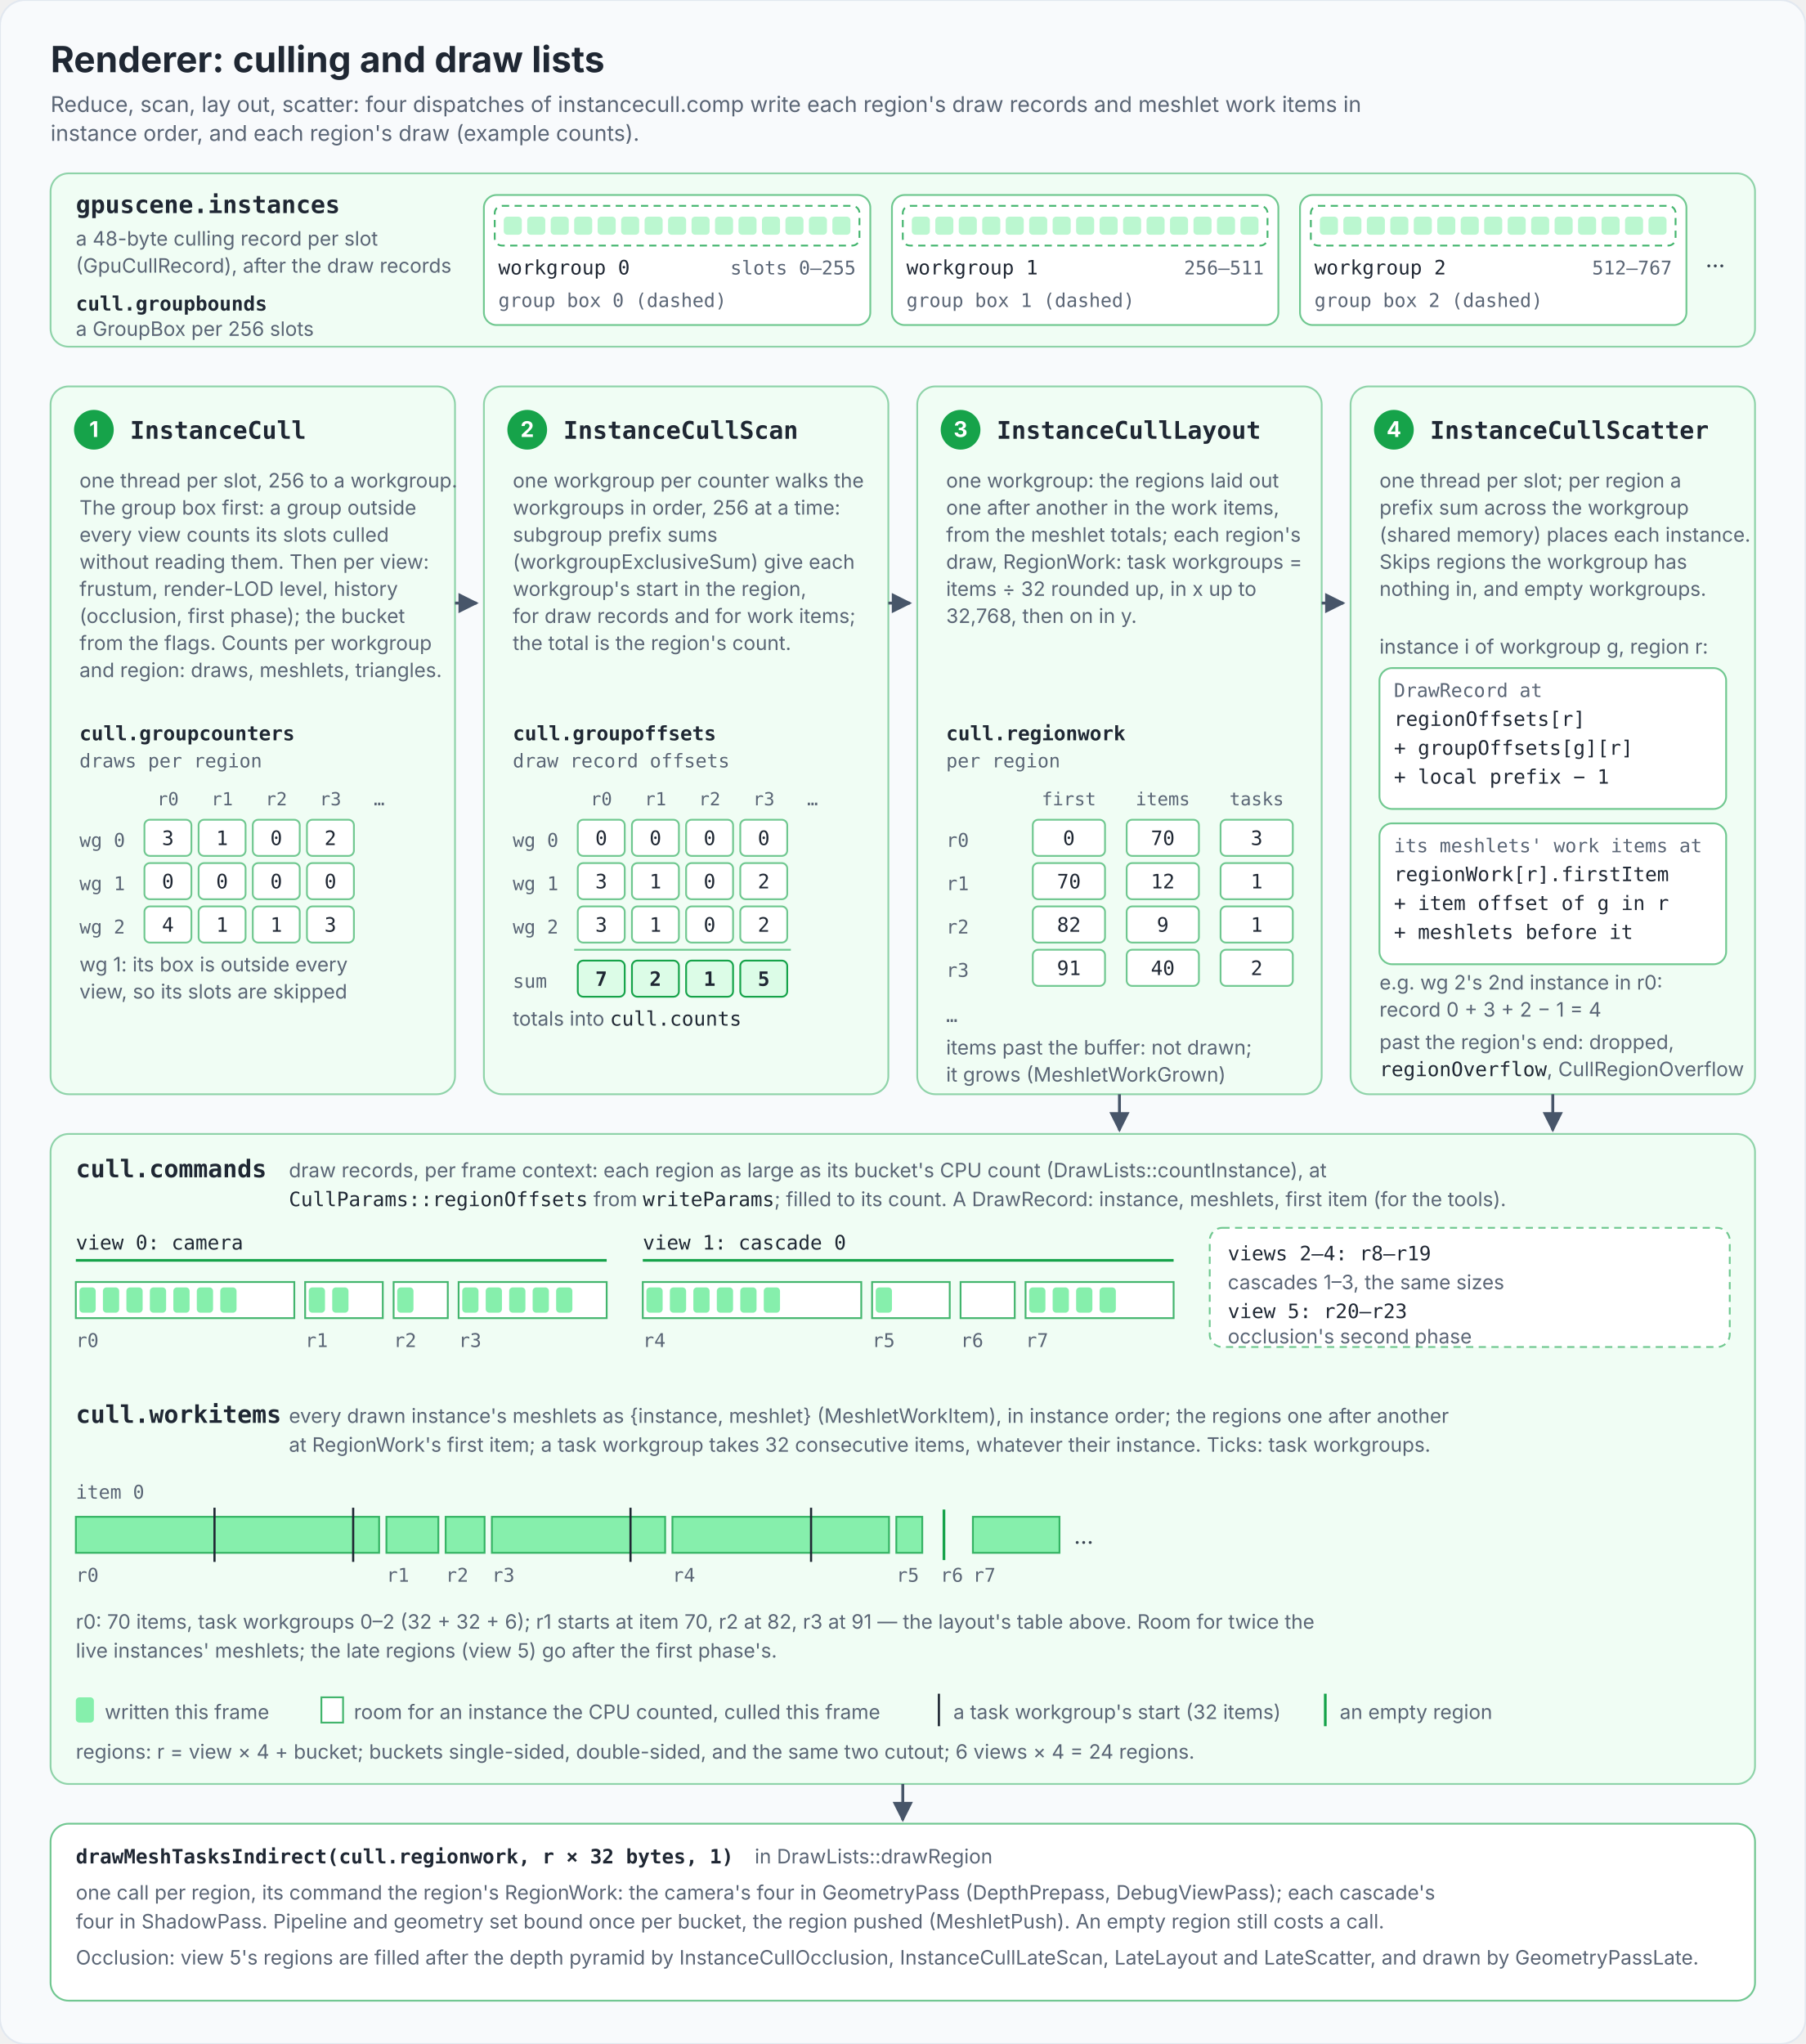
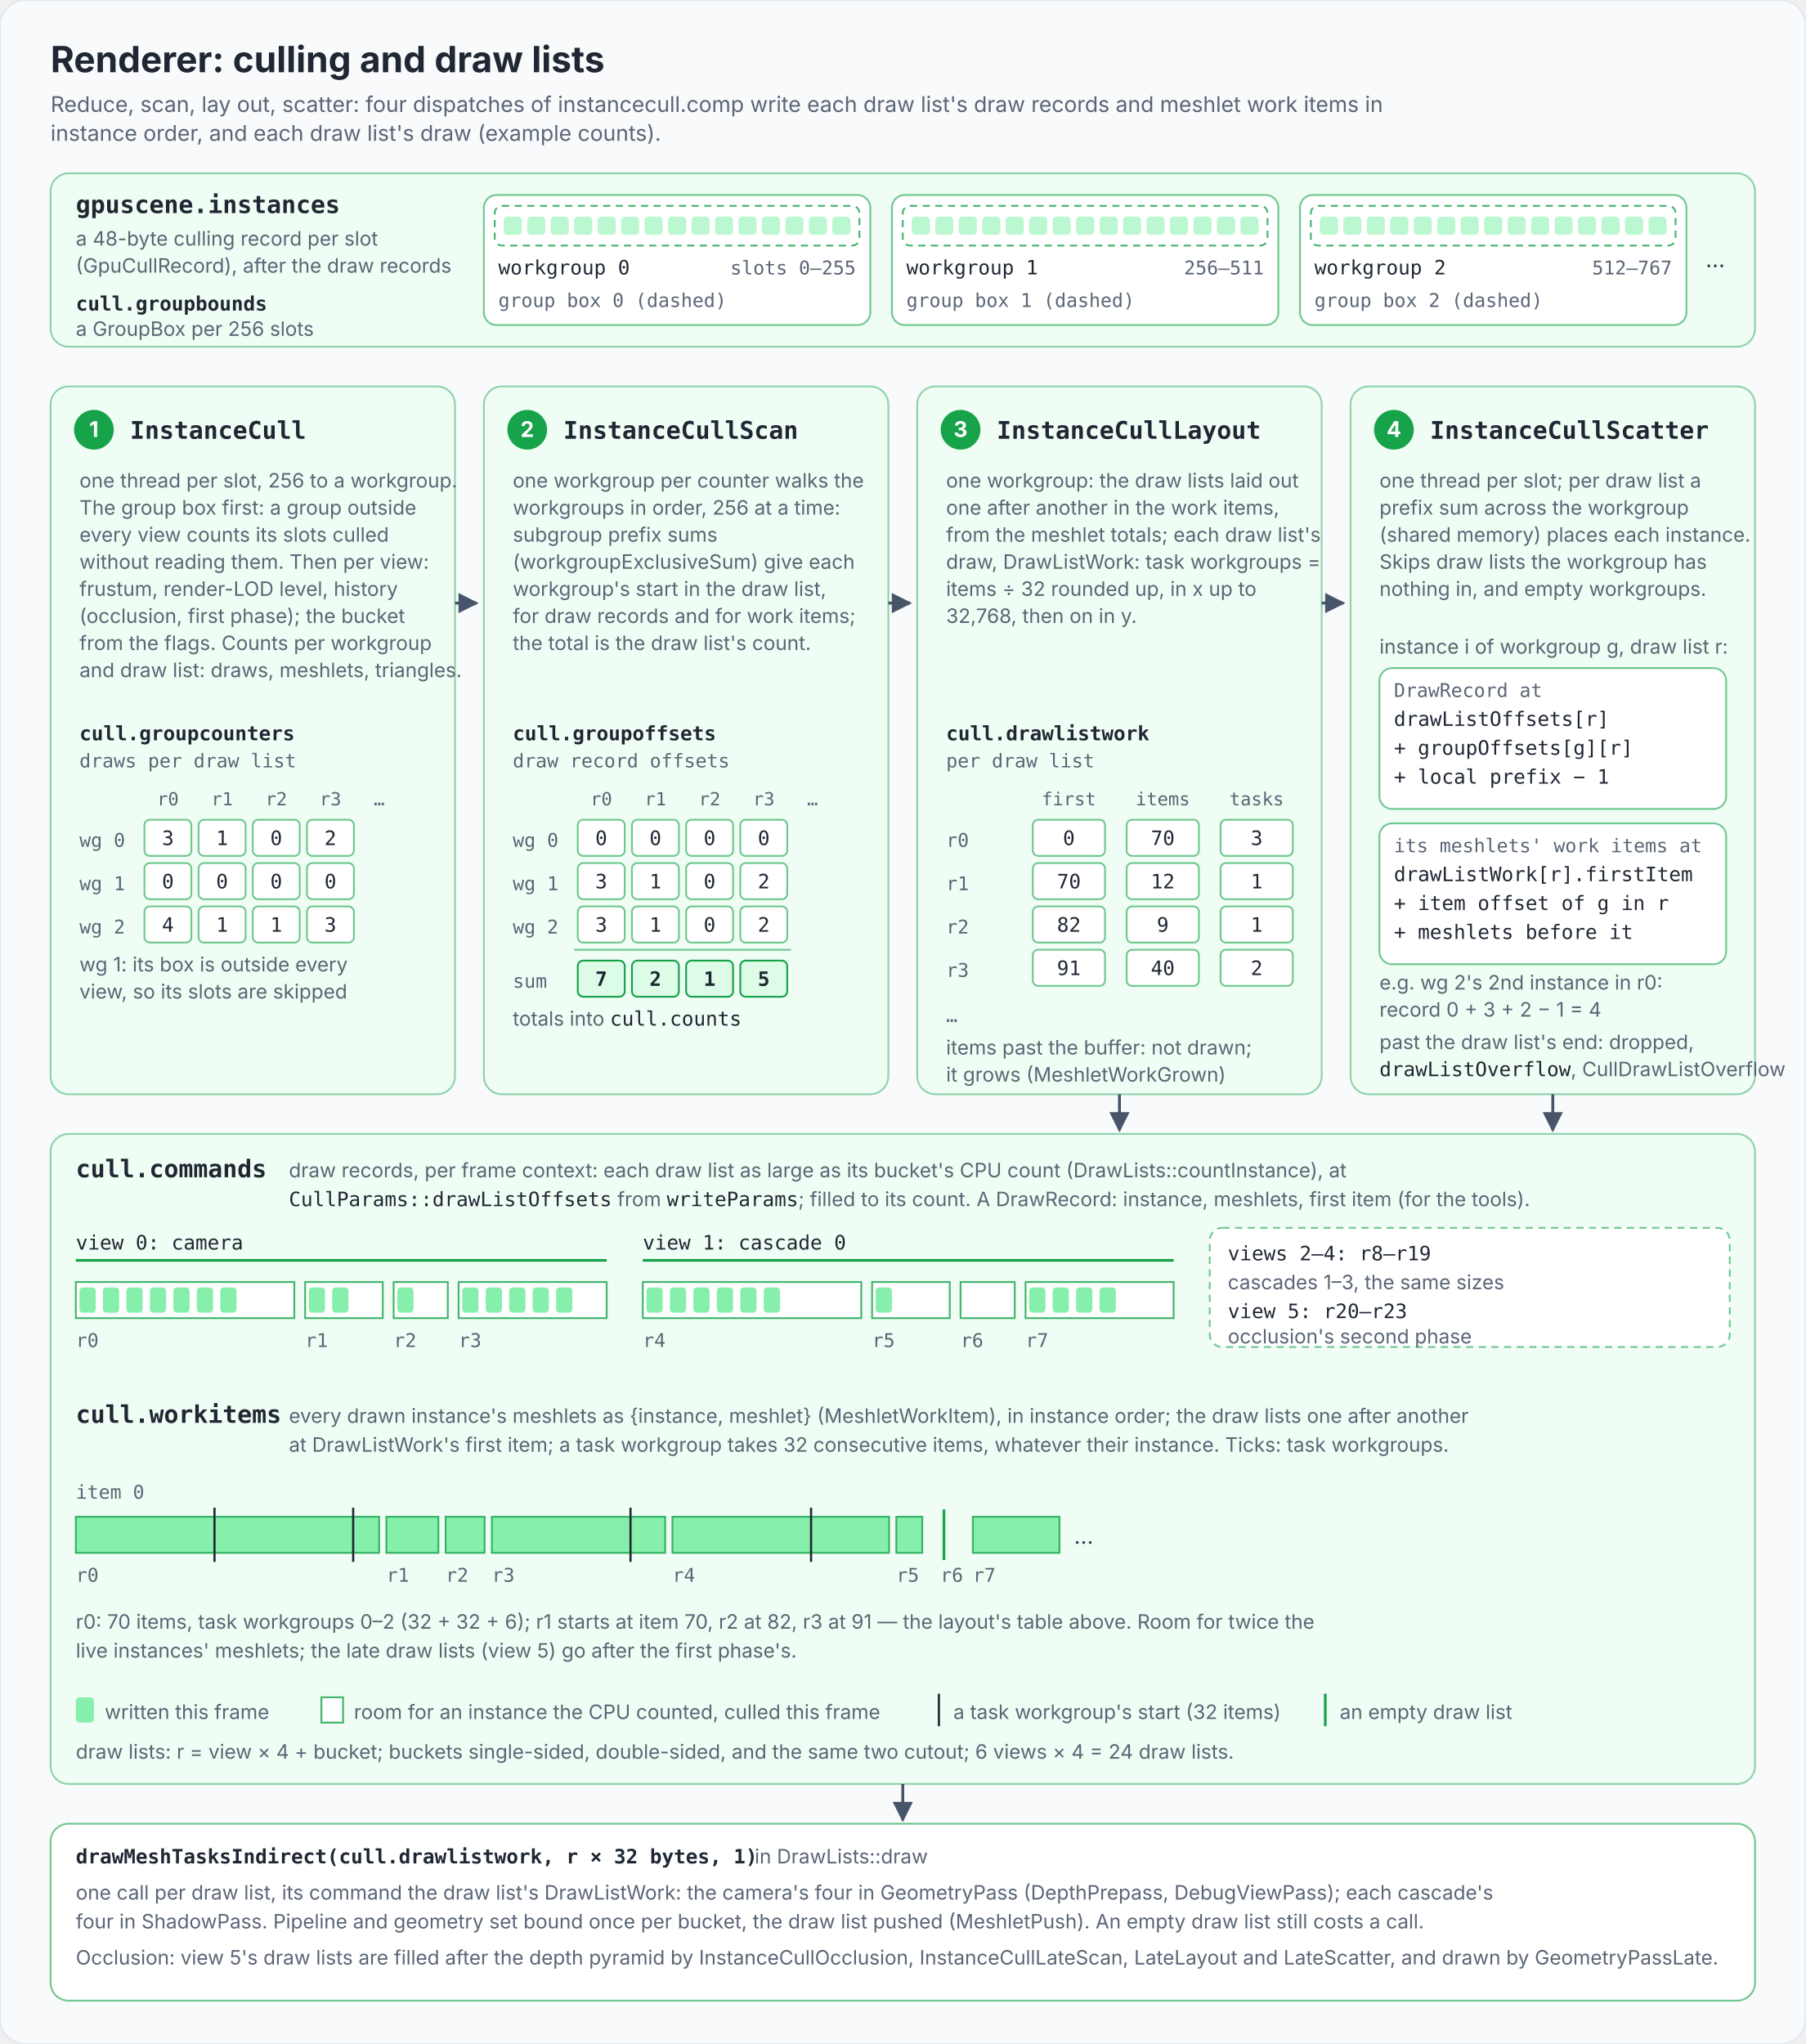
<svg xmlns="http://www.w3.org/2000/svg" width="1000" height="1132" viewBox="0 0 1000 1132" font-family="Inter, Segoe UI, Helvetica, Arial, sans-serif">
  <style>
    .title { font-size: 20px; font-weight: 700; fill: #1f2733; }
    .h { font-size: 13.5px; font-weight: 700; fill: #1f2733; font-family: JetBrains Mono, Consolas, Menlo, monospace; }
    .t { font-size: 12.5px; fill: #3a4452; }
    .s { font-size: 11px; fill: #5a6575; }
    .m { font-size: 11px; fill: #1f2733; font-family: JetBrains Mono, Consolas, Menlo, monospace; }
    .ms { font-size: 10.5px; fill: #5a6575; font-family: JetBrains Mono, Consolas, Menlo, monospace; }
    .c { font-size: 11px; fill: #1f2733; text-anchor: middle; font-family: JetBrains Mono, Consolas, Menlo, monospace; }
    .ch { font-size: 10px; fill: #5a6575; text-anchor: middle; font-family: JetBrains Mono, Consolas, Menlo, monospace; }
    .n { font-size: 12px; font-weight: 700; fill: #ffffff; text-anchor: middle; }
  </style>
  <defs>
    <marker id="arrow" viewBox="0 0 10 10" refX="9" refY="5" markerWidth="7" markerHeight="7" orient="auto">
      <path d="M0,0 L10,5 L0,10 z" fill="#475569" />
    </marker>
  </defs>
  <rect x="0" y="0" width="1000" height="1132" rx="14" fill="#f8fafc" stroke="#e2e8f0" />
  <text x="28" y="40" class="title">Renderer: culling and draw lists</text>
-   <text x="28" y="62" class="s" style="font-size:12px">Reduce, scan, lay out, scatter: four dispatches of instancecull.comp write each region's draw records and meshlet work items in</text>
-   <text x="28" y="78" class="s" style="font-size:12px">instance order, and each region's draw (example counts).</text>
+   <text x="28" y="62" class="s" style="font-size:12px">Reduce, scan, lay out, scatter: four dispatches of instancecull.comp write each draw list's draw records and meshlet work items in</text>
+   <text x="28" y="78" class="s" style="font-size:12px">instance order, and each draw list's draw (example counts).</text>
  <rect x="28" y="96" width="944" height="96" rx="10" fill="#f0fdf4" stroke="#16a34a" stroke-opacity="0.45" />
  <text x="42" y="118" class="h">gpuscene.instances</text>
  <text x="42" y="136" class="s">a 48-byte culling record per slot</text>
  <text x="42" y="151" class="s">(GpuCullRecord), after the draw records</text>
  <text x="42" y="172" class="m" font-weight="700">cull.groupbounds</text>
  <text x="42" y="186" class="s">a GroupBox per 256 slots</text>
  <rect x="268" y="108" width="214" height="72" rx="7" fill="#ffffff" stroke="#16a34a" stroke-opacity="0.6" />
  <rect x="274" y="114" width="202" height="22" rx="4" fill="none" stroke="#16a34a" stroke-opacity="0.8" stroke-dasharray="4 3" />
  <rect x="279" y="120" width="10" height="10" rx="2" fill="#bbf7d0" />
  <rect x="292" y="120" width="10" height="10" rx="2" fill="#bbf7d0" />
  <rect x="305" y="120" width="10" height="10" rx="2" fill="#bbf7d0" />
  <rect x="318" y="120" width="10" height="10" rx="2" fill="#bbf7d0" />
  <rect x="331" y="120" width="10" height="10" rx="2" fill="#bbf7d0" />
  <rect x="344" y="120" width="10" height="10" rx="2" fill="#bbf7d0" />
  <rect x="357" y="120" width="10" height="10" rx="2" fill="#bbf7d0" />
  <rect x="370" y="120" width="10" height="10" rx="2" fill="#bbf7d0" />
  <rect x="383" y="120" width="10" height="10" rx="2" fill="#bbf7d0" />
  <rect x="396" y="120" width="10" height="10" rx="2" fill="#bbf7d0" />
  <rect x="409" y="120" width="10" height="10" rx="2" fill="#bbf7d0" />
  <rect x="422" y="120" width="10" height="10" rx="2" fill="#bbf7d0" />
  <rect x="435" y="120" width="10" height="10" rx="2" fill="#bbf7d0" />
  <rect x="448" y="120" width="10" height="10" rx="2" fill="#bbf7d0" />
  <rect x="461" y="120" width="10" height="10" rx="2" fill="#bbf7d0" />
  <text x="276" y="152" class="m">workgroup 0</text>
  <text x="474" y="152" class="ms" text-anchor="end">slots 0–255</text>
  <text x="276" y="170" class="ms">group box 0 (dashed)</text>
  <rect x="494" y="108" width="214" height="72" rx="7" fill="#ffffff" stroke="#16a34a" stroke-opacity="0.6" />
  <rect x="500" y="114" width="202" height="22" rx="4" fill="none" stroke="#16a34a" stroke-opacity="0.8" stroke-dasharray="4 3" />
  <rect x="505" y="120" width="10" height="10" rx="2" fill="#bbf7d0" />
  <rect x="518" y="120" width="10" height="10" rx="2" fill="#bbf7d0" />
  <rect x="531" y="120" width="10" height="10" rx="2" fill="#bbf7d0" />
  <rect x="544" y="120" width="10" height="10" rx="2" fill="#bbf7d0" />
  <rect x="557" y="120" width="10" height="10" rx="2" fill="#bbf7d0" />
  <rect x="570" y="120" width="10" height="10" rx="2" fill="#bbf7d0" />
  <rect x="583" y="120" width="10" height="10" rx="2" fill="#bbf7d0" />
  <rect x="596" y="120" width="10" height="10" rx="2" fill="#bbf7d0" />
  <rect x="609" y="120" width="10" height="10" rx="2" fill="#bbf7d0" />
  <rect x="622" y="120" width="10" height="10" rx="2" fill="#bbf7d0" />
  <rect x="635" y="120" width="10" height="10" rx="2" fill="#bbf7d0" />
  <rect x="648" y="120" width="10" height="10" rx="2" fill="#bbf7d0" />
  <rect x="661" y="120" width="10" height="10" rx="2" fill="#bbf7d0" />
  <rect x="674" y="120" width="10" height="10" rx="2" fill="#bbf7d0" />
  <rect x="687" y="120" width="10" height="10" rx="2" fill="#bbf7d0" />
  <text x="502" y="152" class="m">workgroup 1</text>
  <text x="700" y="152" class="ms" text-anchor="end">256–511</text>
  <text x="502" y="170" class="ms">group box 1 (dashed)</text>
  <rect x="720" y="108" width="214" height="72" rx="7" fill="#ffffff" stroke="#16a34a" stroke-opacity="0.6" />
  <rect x="726" y="114" width="202" height="22" rx="4" fill="none" stroke="#16a34a" stroke-opacity="0.8" stroke-dasharray="4 3" />
  <rect x="731" y="120" width="10" height="10" rx="2" fill="#bbf7d0" />
  <rect x="744" y="120" width="10" height="10" rx="2" fill="#bbf7d0" />
  <rect x="757" y="120" width="10" height="10" rx="2" fill="#bbf7d0" />
  <rect x="770" y="120" width="10" height="10" rx="2" fill="#bbf7d0" />
  <rect x="783" y="120" width="10" height="10" rx="2" fill="#bbf7d0" />
  <rect x="796" y="120" width="10" height="10" rx="2" fill="#bbf7d0" />
  <rect x="809" y="120" width="10" height="10" rx="2" fill="#bbf7d0" />
  <rect x="822" y="120" width="10" height="10" rx="2" fill="#bbf7d0" />
  <rect x="835" y="120" width="10" height="10" rx="2" fill="#bbf7d0" />
  <rect x="848" y="120" width="10" height="10" rx="2" fill="#bbf7d0" />
  <rect x="861" y="120" width="10" height="10" rx="2" fill="#bbf7d0" />
  <rect x="874" y="120" width="10" height="10" rx="2" fill="#bbf7d0" />
  <rect x="887" y="120" width="10" height="10" rx="2" fill="#bbf7d0" />
  <rect x="900" y="120" width="10" height="10" rx="2" fill="#bbf7d0" />
  <rect x="913" y="120" width="10" height="10" rx="2" fill="#bbf7d0" />
  <text x="728" y="152" class="m">workgroup 2</text>
  <text x="926" y="152" class="ms" text-anchor="end">512–767</text>
  <text x="728" y="170" class="ms">group box 2 (dashed)</text>
  <text x="950" y="148" class="t" text-anchor="middle">…</text>
  <rect x="28" y="214" width="224" height="392" rx="10" fill="#f0fdf4" stroke="#16a34a" stroke-opacity="0.45" />
  <rect x="268" y="214" width="224" height="392" rx="10" fill="#f0fdf4" stroke="#16a34a" stroke-opacity="0.45" />
  <rect x="508" y="214" width="224" height="392" rx="10" fill="#f0fdf4" stroke="#16a34a" stroke-opacity="0.45" />
  <rect x="748" y="214" width="224" height="392" rx="10" fill="#f0fdf4" stroke="#16a34a" stroke-opacity="0.45" />
  <line x1="252" y1="334" x2="264" y2="334" stroke="#475569" stroke-width="1.6" marker-end="url(#arrow)" />
  <line x1="492" y1="334" x2="504" y2="334" stroke="#475569" stroke-width="1.6" marker-end="url(#arrow)" />
  <line x1="732" y1="334" x2="744" y2="334" stroke="#475569" stroke-width="1.6" marker-end="url(#arrow)" />
  <circle cx="52" cy="238" r="11" fill="#16a34a" />
  <text x="52" y="242" class="n">1</text>
  <text x="72" y="243" class="h">InstanceCull</text>
  <text x="44" y="270" class="s">one thread per slot, 256 to a workgroup.</text>
  <text x="44" y="285" class="s">The group box first: a group outside</text>
  <text x="44" y="300" class="s">every view counts its slots culled</text>
  <text x="44" y="315" class="s">without reading them. Then per view:</text>
  <text x="44" y="330" class="s">frustum, render-LOD level, history</text>
  <text x="44" y="345" class="s">(occlusion, first phase); the bucket</text>
  <text x="44" y="360" class="s">from the flags. Counts per workgroup</text>
-   <text x="44" y="375" class="s">and region: draws, meshlets, triangles.</text>
+   <text x="44" y="375" class="s">and draw list: draws, meshlets, triangles.</text>
  <text x="44" y="410" class="m" font-weight="700">cull.groupcounters</text>
-   <text x="44" y="425" class="ms">draws per region</text>
+   <text x="44" y="425" class="ms">draws per draw list</text>
  <text x="93" y="446" class="ch">r0</text>
  <text x="123" y="446" class="ch">r1</text>
  <text x="153" y="446" class="ch">r2</text>
  <text x="183" y="446" class="ch">r3</text>
  <text x="210" y="446" class="ch">…</text>
  <text x="44" y="469" class="ms">wg 0</text>
  <rect x="80" y="454" width="26" height="20" rx="3" fill="#ffffff" stroke="#16a34a" stroke-opacity="0.6" />
  <text x="93" y="468" class="c">3</text>
  <rect x="110" y="454" width="26" height="20" rx="3" fill="#ffffff" stroke="#16a34a" stroke-opacity="0.6" />
  <text x="123" y="468" class="c">1</text>
  <rect x="140" y="454" width="26" height="20" rx="3" fill="#ffffff" stroke="#16a34a" stroke-opacity="0.6" />
  <text x="153" y="468" class="c">0</text>
  <rect x="170" y="454" width="26" height="20" rx="3" fill="#ffffff" stroke="#16a34a" stroke-opacity="0.6" />
  <text x="183" y="468" class="c">2</text>
  <text x="44" y="493" class="ms">wg 1</text>
  <rect x="80" y="478" width="26" height="20" rx="3" fill="#ffffff" stroke="#16a34a" stroke-opacity="0.6" />
  <text x="93" y="492" class="c">0</text>
  <rect x="110" y="478" width="26" height="20" rx="3" fill="#ffffff" stroke="#16a34a" stroke-opacity="0.6" />
  <text x="123" y="492" class="c">0</text>
  <rect x="140" y="478" width="26" height="20" rx="3" fill="#ffffff" stroke="#16a34a" stroke-opacity="0.6" />
  <text x="153" y="492" class="c">0</text>
  <rect x="170" y="478" width="26" height="20" rx="3" fill="#ffffff" stroke="#16a34a" stroke-opacity="0.6" />
  <text x="183" y="492" class="c">0</text>
  <text x="44" y="517" class="ms">wg 2</text>
  <rect x="80" y="502" width="26" height="20" rx="3" fill="#ffffff" stroke="#16a34a" stroke-opacity="0.6" />
  <text x="93" y="516" class="c">4</text>
  <rect x="110" y="502" width="26" height="20" rx="3" fill="#ffffff" stroke="#16a34a" stroke-opacity="0.6" />
  <text x="123" y="516" class="c">1</text>
  <rect x="140" y="502" width="26" height="20" rx="3" fill="#ffffff" stroke="#16a34a" stroke-opacity="0.6" />
  <text x="153" y="516" class="c">1</text>
  <rect x="170" y="502" width="26" height="20" rx="3" fill="#ffffff" stroke="#16a34a" stroke-opacity="0.6" />
  <text x="183" y="516" class="c">3</text>
  <text x="44" y="538" class="s">wg 1: its box is outside every</text>
  <text x="44" y="553" class="s">view, so its slots are skipped</text>
  <circle cx="292" cy="238" r="11" fill="#16a34a" />
  <text x="292" y="242" class="n">2</text>
  <text x="312" y="243" class="h">InstanceCullScan</text>
  <text x="284" y="270" class="s">one workgroup per counter walks the</text>
  <text x="284" y="285" class="s">workgroups in order, 256 at a time:</text>
  <text x="284" y="300" class="s">subgroup prefix sums</text>
  <text x="284" y="315" class="s">(workgroupExclusiveSum) give each</text>
-   <text x="284" y="330" class="s">workgroup's start in the region,</text>
+   <text x="284" y="330" class="s">workgroup's start in the draw list,</text>
  <text x="284" y="345" class="s">for draw records and for work items;</text>
-   <text x="284" y="360" class="s">the total is the region's count.</text>
+   <text x="284" y="360" class="s">the total is the draw list's count.</text>
  <text x="284" y="410" class="m" font-weight="700">cull.groupoffsets</text>
  <text x="284" y="425" class="ms">draw record offsets</text>
  <text x="333" y="446" class="ch">r0</text>
  <text x="363" y="446" class="ch">r1</text>
  <text x="393" y="446" class="ch">r2</text>
  <text x="423" y="446" class="ch">r3</text>
  <text x="450" y="446" class="ch">…</text>
  <text x="284" y="469" class="ms">wg 0</text>
  <rect x="320" y="454" width="26" height="20" rx="3" fill="#ffffff" stroke="#16a34a" stroke-opacity="0.6" />
  <text x="333" y="468" class="c">0</text>
  <rect x="350" y="454" width="26" height="20" rx="3" fill="#ffffff" stroke="#16a34a" stroke-opacity="0.6" />
  <text x="363" y="468" class="c">0</text>
  <rect x="380" y="454" width="26" height="20" rx="3" fill="#ffffff" stroke="#16a34a" stroke-opacity="0.6" />
  <text x="393" y="468" class="c">0</text>
  <rect x="410" y="454" width="26" height="20" rx="3" fill="#ffffff" stroke="#16a34a" stroke-opacity="0.6" />
  <text x="423" y="468" class="c">0</text>
  <text x="284" y="493" class="ms">wg 1</text>
  <rect x="320" y="478" width="26" height="20" rx="3" fill="#ffffff" stroke="#16a34a" stroke-opacity="0.6" />
  <text x="333" y="492" class="c">3</text>
  <rect x="350" y="478" width="26" height="20" rx="3" fill="#ffffff" stroke="#16a34a" stroke-opacity="0.6" />
  <text x="363" y="492" class="c">1</text>
  <rect x="380" y="478" width="26" height="20" rx="3" fill="#ffffff" stroke="#16a34a" stroke-opacity="0.6" />
  <text x="393" y="492" class="c">0</text>
  <rect x="410" y="478" width="26" height="20" rx="3" fill="#ffffff" stroke="#16a34a" stroke-opacity="0.6" />
  <text x="423" y="492" class="c">2</text>
  <text x="284" y="517" class="ms">wg 2</text>
  <rect x="320" y="502" width="26" height="20" rx="3" fill="#ffffff" stroke="#16a34a" stroke-opacity="0.6" />
  <text x="333" y="516" class="c">3</text>
  <rect x="350" y="502" width="26" height="20" rx="3" fill="#ffffff" stroke="#16a34a" stroke-opacity="0.6" />
  <text x="363" y="516" class="c">1</text>
  <rect x="380" y="502" width="26" height="20" rx="3" fill="#ffffff" stroke="#16a34a" stroke-opacity="0.6" />
  <text x="393" y="516" class="c">0</text>
  <rect x="410" y="502" width="26" height="20" rx="3" fill="#ffffff" stroke="#16a34a" stroke-opacity="0.6" />
  <text x="423" y="516" class="c">2</text>
  <line x1="318" y1="526" x2="438" y2="526" stroke="#16a34a" stroke-opacity="0.6" />
  <text x="284" y="547" class="ms">sum</text>
  <rect x="320" y="532" width="26" height="20" rx="3" fill="#dcfce7" stroke="#16a34a" />
  <text x="333" y="546" class="c" font-weight="700">7</text>
  <rect x="350" y="532" width="26" height="20" rx="3" fill="#dcfce7" stroke="#16a34a" />
  <text x="363" y="546" class="c" font-weight="700">2</text>
  <rect x="380" y="532" width="26" height="20" rx="3" fill="#dcfce7" stroke="#16a34a" />
  <text x="393" y="546" class="c" font-weight="700">1</text>
  <rect x="410" y="532" width="26" height="20" rx="3" fill="#dcfce7" stroke="#16a34a" />
  <text x="423" y="546" class="c" font-weight="700">5</text>
  <text x="284" y="568" class="s">totals into <tspan class="m">cull.counts</tspan>
  </text>
  <circle cx="532" cy="238" r="11" fill="#16a34a" />
  <text x="532" y="242" class="n">3</text>
  <text x="552" y="243" class="h">InstanceCullLayout</text>
-   <text x="524" y="270" class="s">one workgroup: the regions laid out</text>
+   <text x="524" y="270" class="s">one workgroup: the draw lists laid out</text>
  <text x="524" y="285" class="s">one after another in the work items,</text>
-   <text x="524" y="300" class="s">from the meshlet totals; each region's</text>
-   <text x="524" y="315" class="s">draw, RegionWork: task workgroups =</text>
+   <text x="524" y="300" class="s">from the meshlet totals; each draw list's</text>
+   <text x="524" y="315" class="s">draw, DrawListWork: task workgroups =</text>
  <text x="524" y="330" class="s">items ÷ 32 rounded up, in x up to</text>
  <text x="524" y="345" class="s">32,768, then on in y.</text>
-   <text x="524" y="410" class="m" font-weight="700">cull.regionwork</text>
-   <text x="524" y="425" class="ms">per region</text>
+   <text x="524" y="410" class="m" font-weight="700">cull.drawlistwork</text>
+   <text x="524" y="425" class="ms">per draw list</text>
  <text x="592" y="446" class="ch">first</text>
  <text x="644" y="446" class="ch">items</text>
  <text x="696" y="446" class="ch">tasks</text>
  <text x="524" y="469" class="ms">r0</text>
  <rect x="572" y="454" width="40" height="20" rx="3" fill="#ffffff" stroke="#16a34a" stroke-opacity="0.6" />
  <text x="592" y="468" class="c">0</text>
  <rect x="624" y="454" width="40" height="20" rx="3" fill="#ffffff" stroke="#16a34a" stroke-opacity="0.6" />
  <text x="644" y="468" class="c">70</text>
  <rect x="676" y="454" width="40" height="20" rx="3" fill="#ffffff" stroke="#16a34a" stroke-opacity="0.6" />
  <text x="696" y="468" class="c">3</text>
  <text x="524" y="493" class="ms">r1</text>
  <rect x="572" y="478" width="40" height="20" rx="3" fill="#ffffff" stroke="#16a34a" stroke-opacity="0.6" />
  <text x="592" y="492" class="c">70</text>
  <rect x="624" y="478" width="40" height="20" rx="3" fill="#ffffff" stroke="#16a34a" stroke-opacity="0.6" />
  <text x="644" y="492" class="c">12</text>
  <rect x="676" y="478" width="40" height="20" rx="3" fill="#ffffff" stroke="#16a34a" stroke-opacity="0.6" />
  <text x="696" y="492" class="c">1</text>
  <text x="524" y="517" class="ms">r2</text>
  <rect x="572" y="502" width="40" height="20" rx="3" fill="#ffffff" stroke="#16a34a" stroke-opacity="0.6" />
  <text x="592" y="516" class="c">82</text>
  <rect x="624" y="502" width="40" height="20" rx="3" fill="#ffffff" stroke="#16a34a" stroke-opacity="0.6" />
  <text x="644" y="516" class="c">9</text>
  <rect x="676" y="502" width="40" height="20" rx="3" fill="#ffffff" stroke="#16a34a" stroke-opacity="0.6" />
  <text x="696" y="516" class="c">1</text>
  <text x="524" y="541" class="ms">r3</text>
  <rect x="572" y="526" width="40" height="20" rx="3" fill="#ffffff" stroke="#16a34a" stroke-opacity="0.6" />
  <text x="592" y="540" class="c">91</text>
  <rect x="624" y="526" width="40" height="20" rx="3" fill="#ffffff" stroke="#16a34a" stroke-opacity="0.6" />
  <text x="644" y="540" class="c">40</text>
  <rect x="676" y="526" width="40" height="20" rx="3" fill="#ffffff" stroke="#16a34a" stroke-opacity="0.6" />
  <text x="696" y="540" class="c">2</text>
  <text x="524" y="566" class="ms">…</text>
  <text x="524" y="584" class="s">items past the buffer: not drawn;</text>
  <text x="524" y="599" class="s">it grows (MeshletWorkGrown)</text>
  <circle cx="772" cy="238" r="11" fill="#16a34a" />
  <text x="772" y="242" class="n">4</text>
  <text x="792" y="243" class="h">InstanceCullScatter</text>
-   <text x="764" y="270" class="s">one thread per slot; per region a</text>
+   <text x="764" y="270" class="s">one thread per slot; per draw list a</text>
  <text x="764" y="285" class="s">prefix sum across the workgroup</text>
  <text x="764" y="300" class="s">(shared memory) places each instance.</text>
-   <text x="764" y="315" class="s">Skips regions the workgroup has</text>
+   <text x="764" y="315" class="s">Skips draw lists the workgroup has</text>
  <text x="764" y="330" class="s">nothing in, and empty workgroups.</text>
-   <text x="764" y="362" class="s">instance i of workgroup g, region r:</text>
+   <text x="764" y="362" class="s">instance i of workgroup g, draw list r:</text>
  <rect x="764" y="370" width="192" height="78" rx="7" fill="#ffffff" stroke="#16a34a" stroke-opacity="0.6" />
  <text x="772" y="386" class="ms">DrawRecord at</text>
-   <text x="772" y="402" class="m">regionOffsets[r]</text>
+   <text x="772" y="402" class="m">drawListOffsets[r]</text>
  <text x="772" y="418" class="m">+ groupOffsets[g][r]</text>
  <text x="772" y="434" class="m">+ local prefix − 1</text>
  <rect x="764" y="456" width="192" height="78" rx="7" fill="#ffffff" stroke="#16a34a" stroke-opacity="0.6" />
  <text x="772" y="472" class="ms">its meshlets' work items at</text>
-   <text x="772" y="488" class="m">regionWork[r].firstItem</text>
+   <text x="772" y="488" class="m">drawListWork[r].firstItem</text>
  <text x="772" y="504" class="m">+ item offset of g in r</text>
  <text x="772" y="520" class="m">+ meshlets before it</text>
  <text x="764" y="548" class="s">e.g. wg 2's 2nd instance in r0:</text>
  <text x="764" y="563" class="s">record 0 + 3 + 2 − 1 = 4</text>
-   <text x="764" y="581" class="s">past the region's end: dropped,</text>
+   <text x="764" y="581" class="s">past the draw list's end: dropped,</text>
  <text x="764" y="596" class="s">
-     <tspan class="m">regionOverflow</tspan>, CullRegionOverflow</text>
+     <tspan class="m">drawListOverflow</tspan>, CullDrawListOverflow</text>
  <line x1="620" y1="606" x2="620" y2="626" stroke="#475569" stroke-width="1.6" marker-end="url(#arrow)" />
  <line x1="860" y1="606" x2="860" y2="626" stroke="#475569" stroke-width="1.6" marker-end="url(#arrow)" />
  <rect x="28" y="628" width="944" height="360" rx="10" fill="#f0fdf4" stroke="#16a34a" stroke-opacity="0.45" />
  <text x="42" y="652" class="h">cull.commands</text>
-   <text x="160" y="652" class="s">draw records, per frame context: each region as large as its bucket's CPU count (DrawLists::countInstance), at</text>
+   <text x="160" y="652" class="s">draw records, per frame context: each draw list as large as its bucket's CPU count (DrawLists::countInstance), at</text>
  <text x="160" y="668" class="s">
-     <tspan class="m">CullParams::regionOffsets</tspan> from <tspan class="m">writeParams</tspan>; filled to its count. A DrawRecord: instance, meshlets, first item (for the tools).</text>
+     <tspan class="m">CullParams::drawListOffsets</tspan> from <tspan class="m">writeParams</tspan>; filled to its count. A DrawRecord: instance, meshlets, first item (for the tools).</text>
  <rect x="42" y="710" width="121" height="20" fill="#ffffff" stroke="#16a34a" stroke-opacity="0.8" />
  <rect x="44" y="713" width="9" height="14" rx="2" fill="#86efac" />
  <rect x="57" y="713" width="9" height="14" rx="2" fill="#86efac" />
  <rect x="70" y="713" width="9" height="14" rx="2" fill="#86efac" />
  <rect x="83" y="713" width="9" height="14" rx="2" fill="#86efac" />
  <rect x="96" y="713" width="9" height="14" rx="2" fill="#86efac" />
  <rect x="109" y="713" width="9" height="14" rx="2" fill="#86efac" />
  <rect x="122" y="713" width="9" height="14" rx="2" fill="#86efac" />
  <text x="42" y="746" class="ms">r0</text>
  <rect x="169" y="710" width="43" height="20" fill="#ffffff" stroke="#16a34a" stroke-opacity="0.8" />
  <rect x="171" y="713" width="9" height="14" rx="2" fill="#86efac" />
  <rect x="184" y="713" width="9" height="14" rx="2" fill="#86efac" />
  <text x="169" y="746" class="ms">r1</text>
  <rect x="218" y="710" width="30" height="20" fill="#ffffff" stroke="#16a34a" stroke-opacity="0.8" />
  <rect x="220" y="713" width="9" height="14" rx="2" fill="#86efac" />
  <text x="218" y="746" class="ms">r2</text>
  <rect x="254" y="710" width="82" height="20" fill="#ffffff" stroke="#16a34a" stroke-opacity="0.8" />
  <rect x="256" y="713" width="9" height="14" rx="2" fill="#86efac" />
  <rect x="269" y="713" width="9" height="14" rx="2" fill="#86efac" />
  <rect x="282" y="713" width="9" height="14" rx="2" fill="#86efac" />
  <rect x="295" y="713" width="9" height="14" rx="2" fill="#86efac" />
  <rect x="308" y="713" width="9" height="14" rx="2" fill="#86efac" />
  <text x="254" y="746" class="ms">r3</text>
  <line x1="42" y1="698" x2="336" y2="698" stroke="#16a34a" stroke-width="1.5" />
  <text x="42" y="692" class="m">view 0: camera</text>
  <rect x="356" y="710" width="121" height="20" fill="#ffffff" stroke="#16a34a" stroke-opacity="0.8" />
  <rect x="358" y="713" width="9" height="14" rx="2" fill="#86efac" />
  <rect x="371" y="713" width="9" height="14" rx="2" fill="#86efac" />
  <rect x="384" y="713" width="9" height="14" rx="2" fill="#86efac" />
  <rect x="397" y="713" width="9" height="14" rx="2" fill="#86efac" />
  <rect x="410" y="713" width="9" height="14" rx="2" fill="#86efac" />
  <rect x="423" y="713" width="9" height="14" rx="2" fill="#86efac" />
  <text x="356" y="746" class="ms">r4</text>
  <rect x="483" y="710" width="43" height="20" fill="#ffffff" stroke="#16a34a" stroke-opacity="0.8" />
  <rect x="485" y="713" width="9" height="14" rx="2" fill="#86efac" />
  <text x="483" y="746" class="ms">r5</text>
  <rect x="532" y="710" width="30" height="20" fill="#ffffff" stroke="#16a34a" stroke-opacity="0.8" />
  <text x="532" y="746" class="ms">r6</text>
  <rect x="568" y="710" width="82" height="20" fill="#ffffff" stroke="#16a34a" stroke-opacity="0.8" />
  <rect x="570" y="713" width="9" height="14" rx="2" fill="#86efac" />
  <rect x="583" y="713" width="9" height="14" rx="2" fill="#86efac" />
  <rect x="596" y="713" width="9" height="14" rx="2" fill="#86efac" />
  <rect x="609" y="713" width="9" height="14" rx="2" fill="#86efac" />
  <text x="568" y="746" class="ms">r7</text>
  <line x1="356" y1="698" x2="650" y2="698" stroke="#16a34a" stroke-width="1.5" />
  <text x="356" y="692" class="m">view 1: cascade 0</text>
  <rect x="670" y="680" width="288" height="66" rx="7" fill="#ffffff" stroke="#16a34a" stroke-opacity="0.6" stroke-dasharray="4 3" />
  <text x="680" y="698" class="m">views 2–4: r8–r19</text>
  <text x="680" y="714" class="s">cascades 1–3, the same sizes</text>
  <text x="680" y="730" class="m">view 5: r20–r23</text>
  <text x="680" y="744" class="s">occlusion's second phase</text>
  <text x="42" y="788" class="h">cull.workitems</text>
-   <text x="160" y="788" class="s">every drawn instance's meshlets as {instance, meshlet} (MeshletWorkItem), in instance order; the regions one after another</text>
-   <text x="160" y="804" class="s">at RegionWork's first item; a task workgroup takes 32 consecutive items, whatever their instance. Ticks: task workgroups.</text>
+   <text x="160" y="788" class="s">every drawn instance's meshlets as {instance, meshlet} (MeshletWorkItem), in instance order; the draw lists one after another</text>
+   <text x="160" y="804" class="s">at DrawListWork's first item; a task workgroup takes 32 consecutive items, whatever their instance. Ticks: task workgroups.</text>
  <rect x="42.0" y="840" width="168.0" height="20" fill="#86efac" stroke="#16a34a" stroke-opacity="0.8" />
  <line x1="118.8" y1="835" x2="118.8" y2="865" stroke="#1f2733" stroke-width="1.2" />
  <line x1="195.6" y1="835" x2="195.6" y2="865" stroke="#1f2733" stroke-width="1.2" />
  <text x="42.0" y="876" class="ms">r0</text>
  <text x="42.0" y="830" class="ms">item 0</text>
  <rect x="214.0" y="840" width="28.8" height="20" fill="#86efac" stroke="#16a34a" stroke-opacity="0.8" />
  <text x="214.0" y="876" class="ms">r1</text>
  <rect x="246.8" y="840" width="21.6" height="20" fill="#86efac" stroke="#16a34a" stroke-opacity="0.8" />
  <text x="246.8" y="876" class="ms">r2</text>
  <rect x="272.4" y="840" width="96.0" height="20" fill="#86efac" stroke="#16a34a" stroke-opacity="0.8" />
  <line x1="349.2" y1="835" x2="349.2" y2="865" stroke="#1f2733" stroke-width="1.2" />
  <text x="272.4" y="876" class="ms">r3</text>
  <rect x="372.4" y="840" width="120.0" height="20" fill="#86efac" stroke="#16a34a" stroke-opacity="0.8" />
  <line x1="449.2" y1="835" x2="449.2" y2="865" stroke="#1f2733" stroke-width="1.2" />
  <text x="372.4" y="876" class="ms">r4</text>
  <rect x="496.4" y="840" width="14.4" height="20" fill="#86efac" stroke="#16a34a" stroke-opacity="0.8" />
  <text x="496.4" y="876" class="ms">r5</text>
  <line x1="522.8" y1="836" x2="522.8" y2="864" stroke="#16a34a" stroke-width="1.5" />
  <text x="520.8" y="876" class="ms">r6</text>
  <rect x="538.8" y="840" width="48.0" height="20" fill="#86efac" stroke="#16a34a" stroke-opacity="0.8" />
  <text x="538.8" y="876" class="ms">r7</text>
  <text x="594.8" y="855" class="t">…</text>
  <text x="42" y="902" class="s">r0: 70 items, task workgroups 0–2 (32 + 32 + 6); r1 starts at item 70, r2 at 82, r3 at 91 — the layout's table above. Room for twice the</text>
-   <text x="42" y="918" class="s">live instances' meshlets; the late regions (view 5) go after the first phase's.</text>
+   <text x="42" y="918" class="s">live instances' meshlets; the late draw lists (view 5) go after the first phase's.</text>
  <rect x="42" y="940" width="10" height="14" rx="2" fill="#86efac" />
  <text x="58" y="952" class="s">written this frame</text>
  <rect x="178" y="940" width="12" height="14" fill="#ffffff" stroke="#16a34a" stroke-opacity="0.8" />
  <text x="196" y="952" class="s">room for an instance the CPU counted, culled this frame</text>
  <line x1="520" y1="938" x2="520" y2="956" stroke="#1f2733" stroke-width="1.2" />
  <text x="528" y="952" class="s">a task workgroup's start (32 items)</text>
  <line x1="734" y1="938" x2="734" y2="956" stroke="#16a34a" stroke-width="1.5" />
-   <text x="742" y="952" class="s">an empty region</text>
-   <text x="42" y="974" class="s">regions: r = view × 4 + bucket; buckets single-sided, double-sided, and the same two cutout; 6 views × 4 = 24 regions.</text>
+   <text x="742" y="952" class="s">an empty draw list</text>
+   <text x="42" y="974" class="s">draw lists: r = view × 4 + bucket; buckets single-sided, double-sided, and the same two cutout; 6 views × 4 = 24 draw lists.</text>
  <line x1="500" y1="988" x2="500" y2="1008" stroke="#475569" stroke-width="1.6" marker-end="url(#arrow)" />
  <rect x="28" y="1010" width="944" height="98" rx="10" fill="#ffffff" stroke="#16a34a" stroke-opacity="0.6" />
-   <text x="42" y="1032" class="m" font-weight="700">drawMeshTasksIndirect(cull.regionwork, r × 32 bytes, 1)</text>
-   <text x="418" y="1032" class="s">in DrawLists::drawRegion</text>
-   <text x="42" y="1052" class="s">one call per region, its command the region's RegionWork: the camera's four in GeometryPass (DepthPrepass, DebugViewPass); each cascade's</text>
-   <text x="42" y="1068" class="s">four in ShadowPass. Pipeline and geometry set bound once per bucket, the region pushed (MeshletPush). An empty region still costs a call.</text>
-   <text x="42" y="1088" class="s">Occlusion: view 5's regions are filled after the depth pyramid by InstanceCullOcclusion, InstanceCullLateScan, LateLayout and LateScatter, and drawn by GeometryPassLate.</text>
+   <text x="42" y="1032" class="m" font-weight="700">drawMeshTasksIndirect(cull.drawlistwork, r × 32 bytes, 1)</text>
+   <text x="418" y="1032" class="s">in DrawLists::draw</text>
+   <text x="42" y="1052" class="s">one call per draw list, its command the draw list's DrawListWork: the camera's four in GeometryPass (DepthPrepass, DebugViewPass); each cascade's</text>
+   <text x="42" y="1068" class="s">four in ShadowPass. Pipeline and geometry set bound once per bucket, the draw list pushed (MeshletPush). An empty draw list still costs a call.</text>
+   <text x="42" y="1088" class="s">Occlusion: view 5's draw lists are filled after the depth pyramid by InstanceCullOcclusion, InstanceCullLateScan, LateLayout and LateScatter, and drawn by GeometryPassLate.</text>
</svg>
